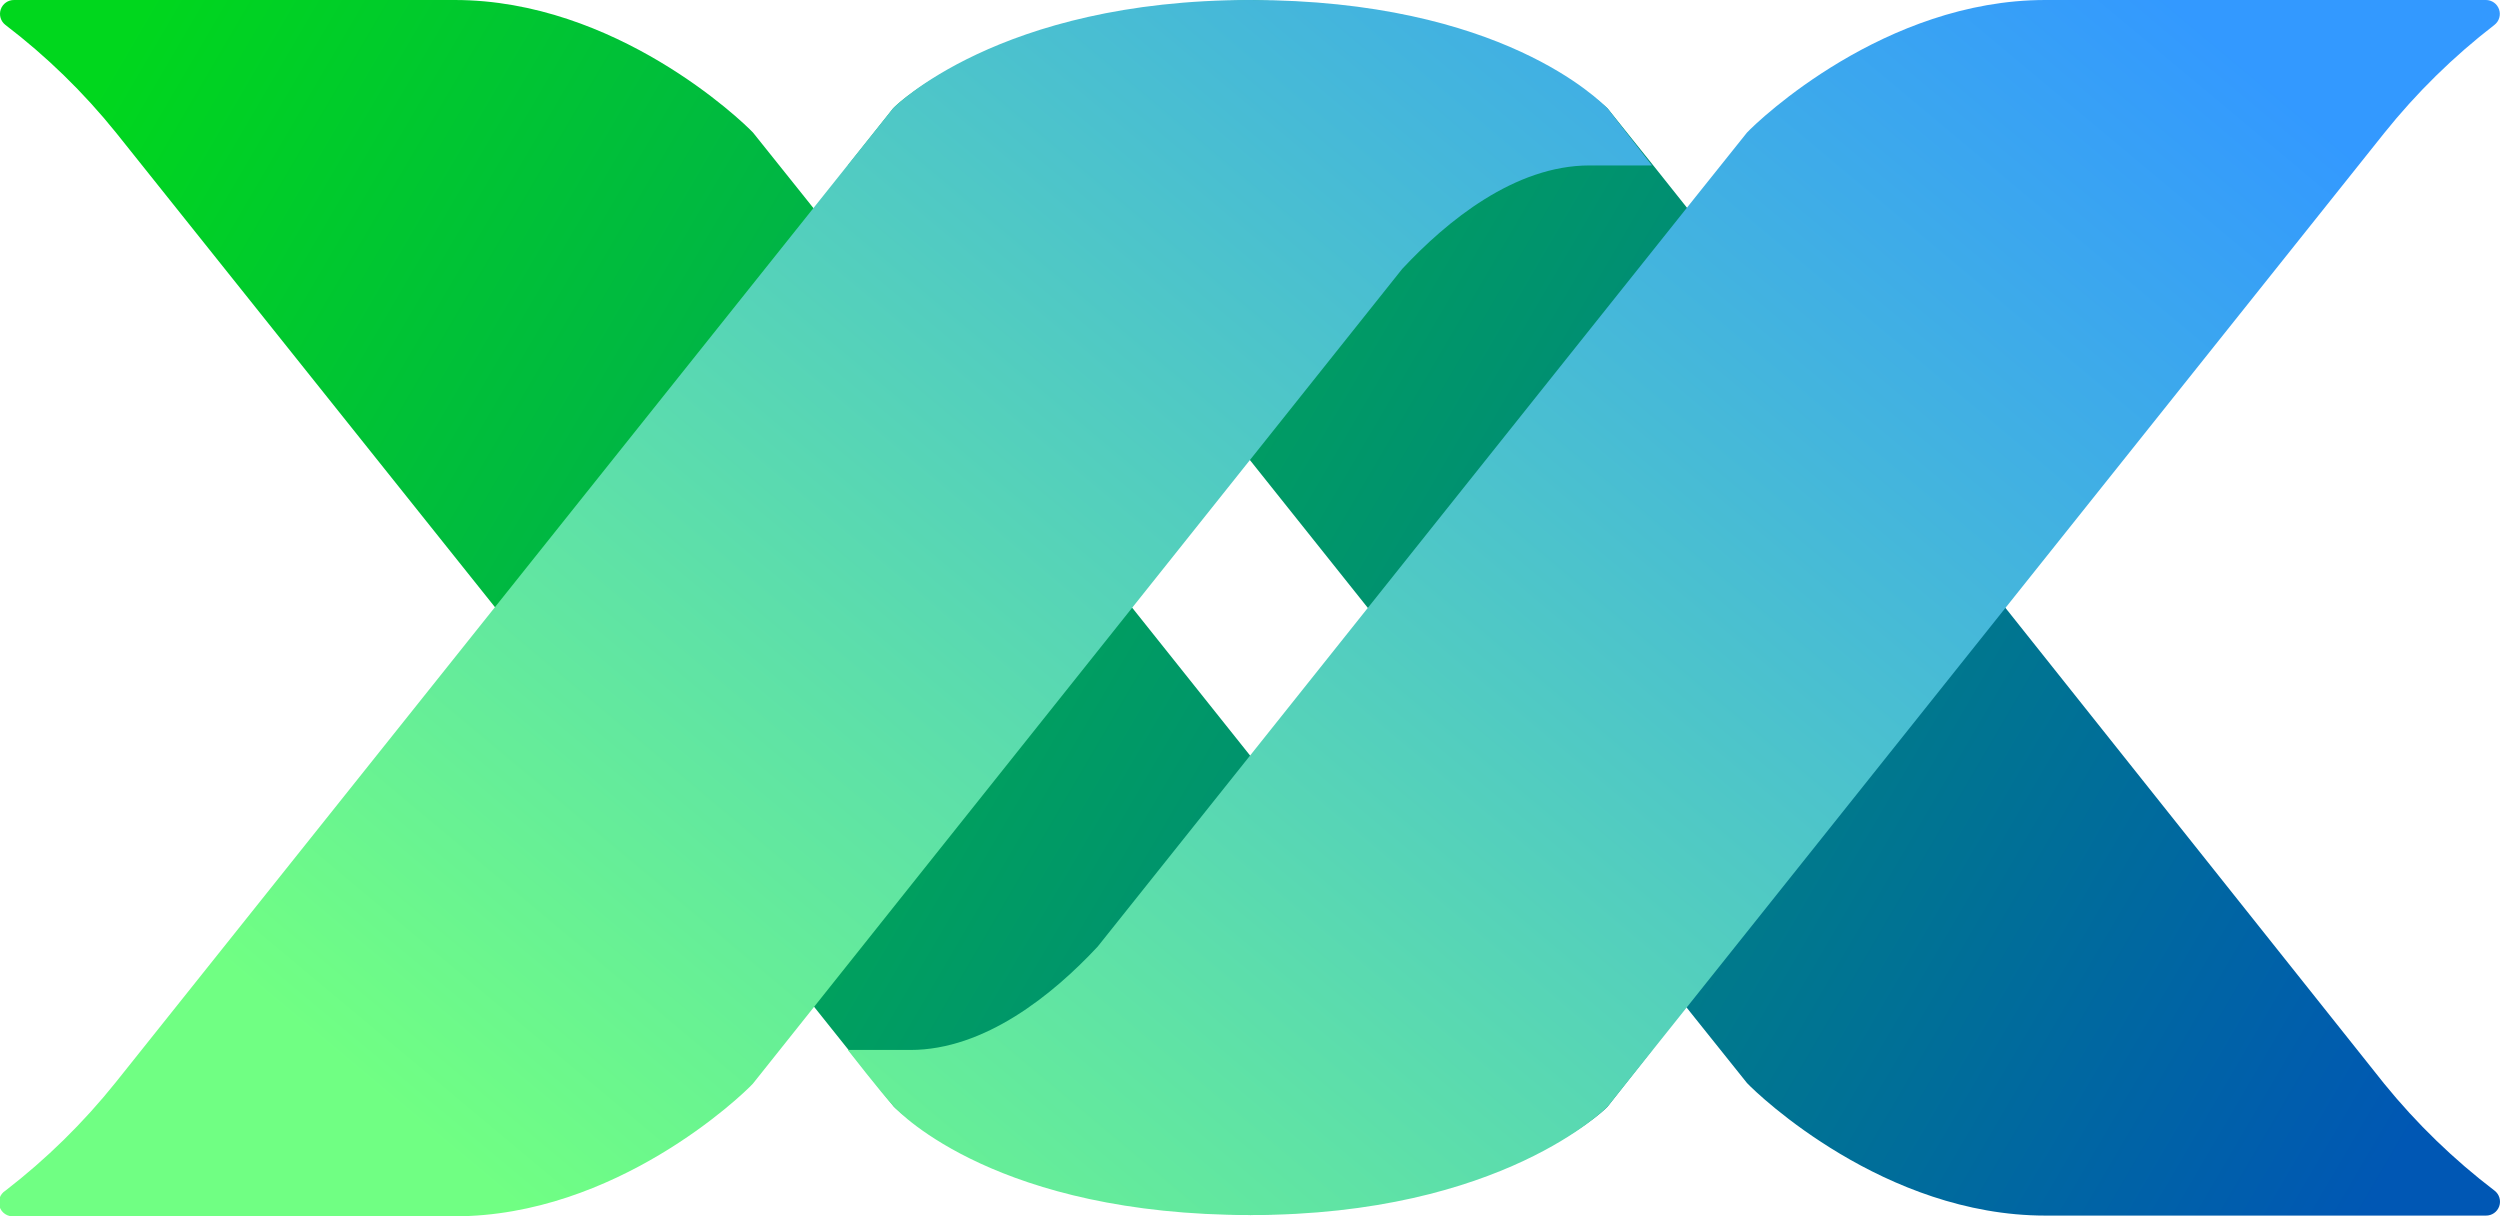
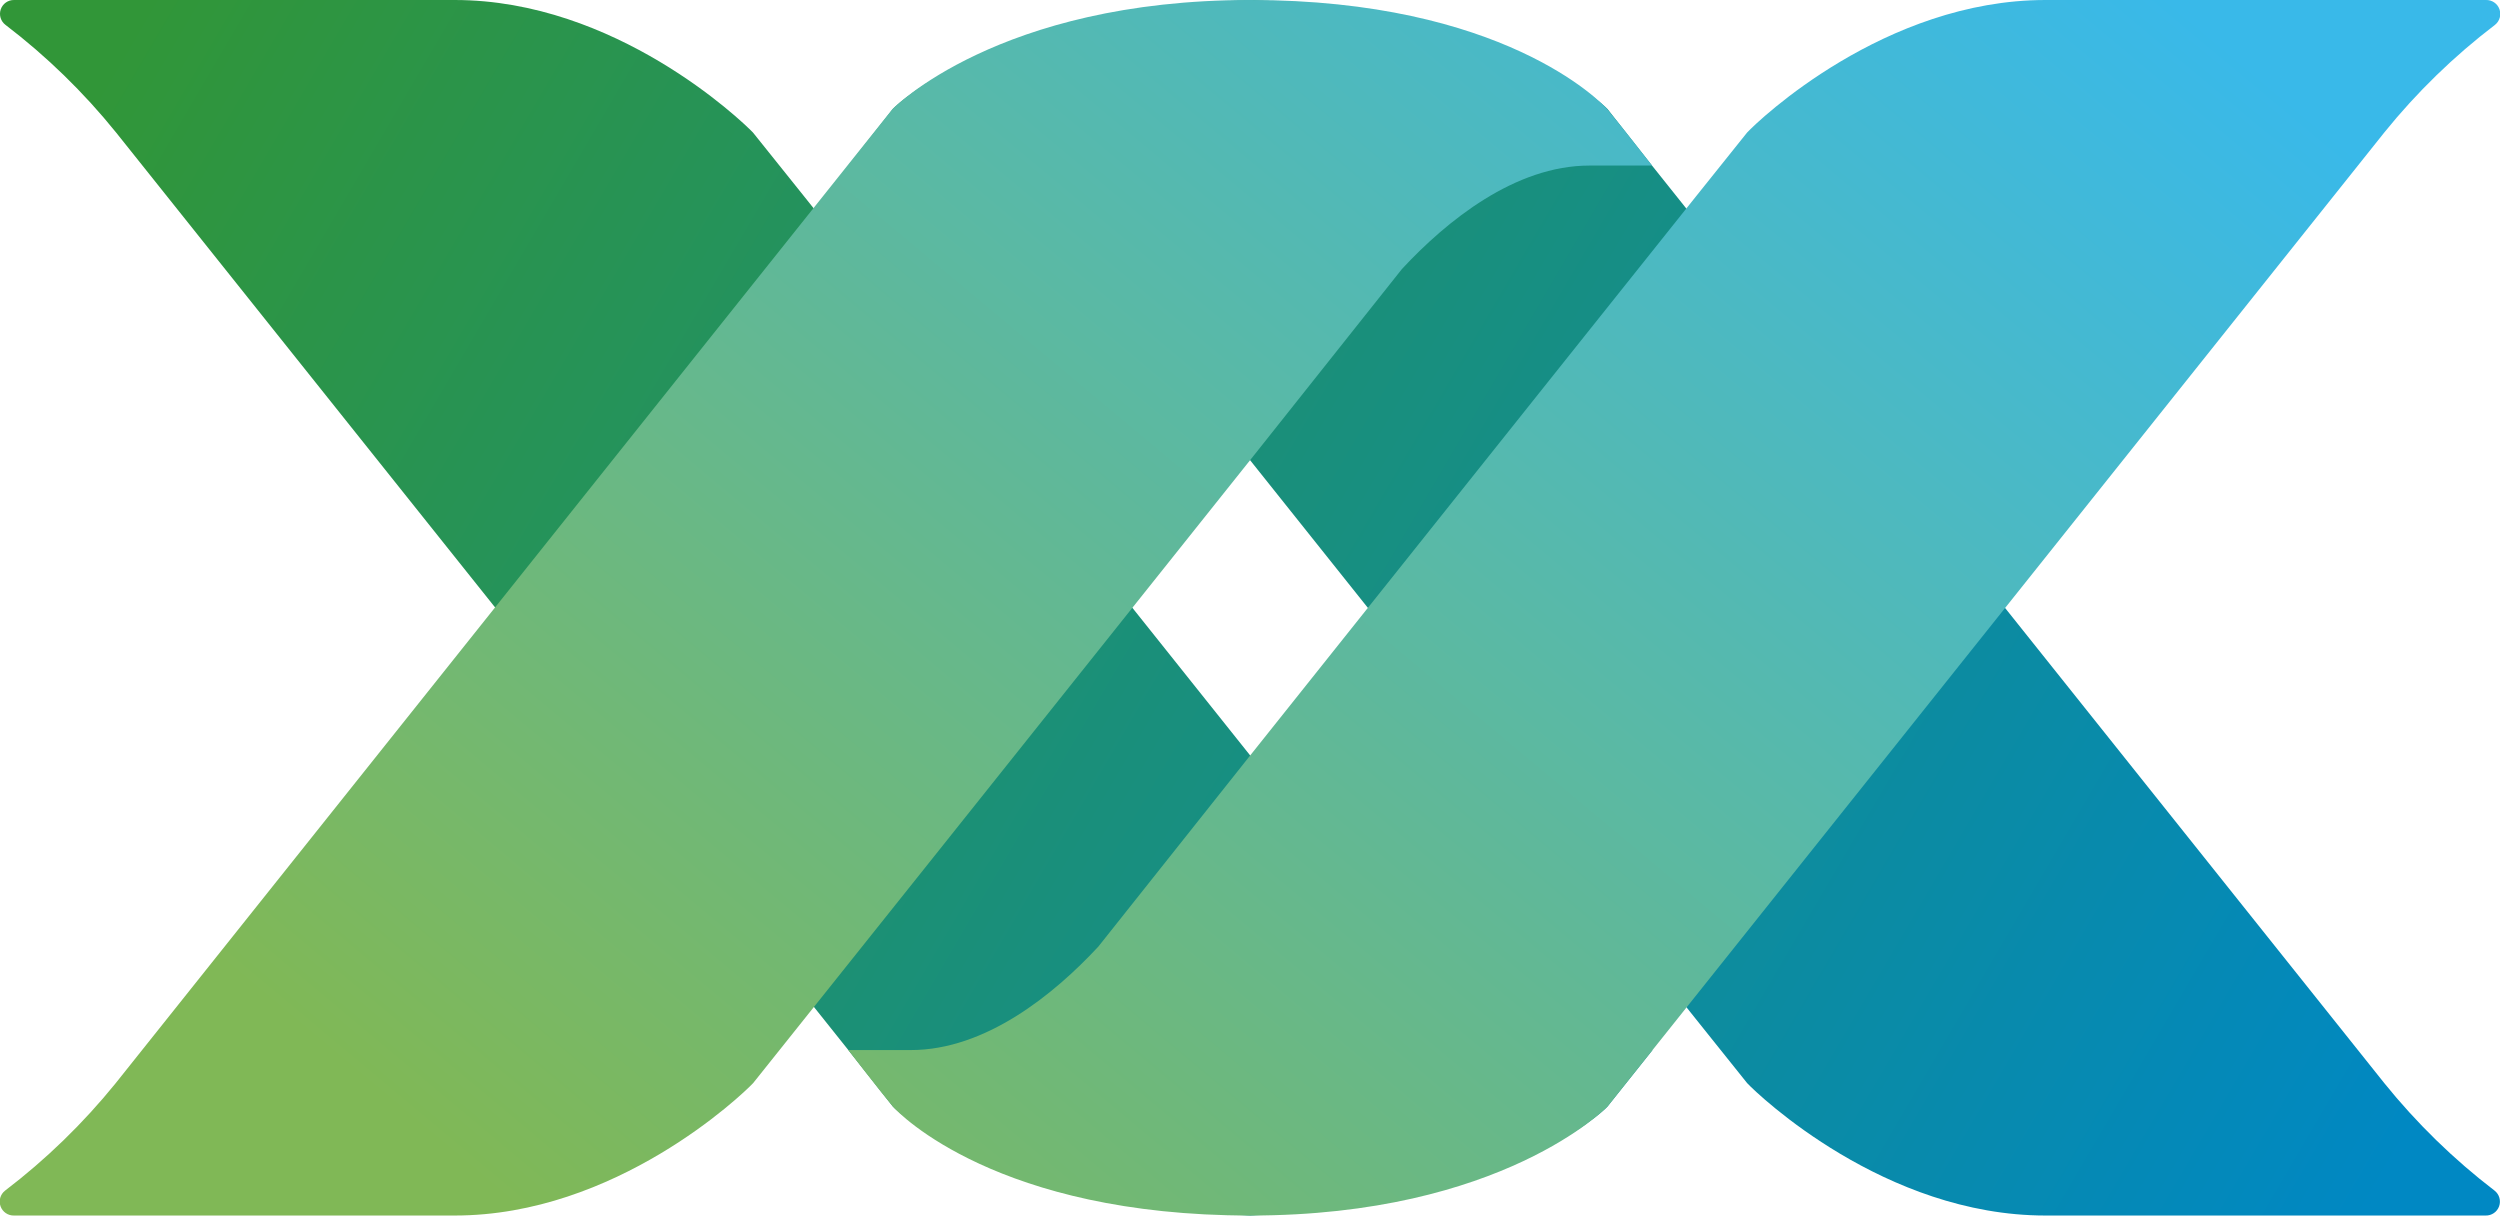
- <svg xmlns="http://www.w3.org/2000/svg" xmlns:xlink="http://www.w3.org/1999/xlink" viewBox="0 0 138.41 67.3">
+ <svg xmlns="http://www.w3.org/2000/svg" xmlns:xlink="http://www.w3.org/1999/xlink" viewBox="0 0 279.96 136.12">
  <defs>
    <style>.cls-1{fill:url(#linear-gradient);}.cls-2{fill:url(#linear-gradient-2);}.cls-3{fill:url(#linear-gradient-3);}.cls-4{fill:url(#linear-gradient-4);}</style>
-     <linearGradient id="linear-gradient" x1="15.27" y1="-12.12" x2="136.09" y2="58.59" gradientUnits="userSpaceOnUse">
-       <stop offset="0" stop-color="#00d71d" />
-       <stop offset="1" stop-color="#0057b4" />
+     <linearGradient id="linear-gradient" x1="30.89" y1="-24.52" x2="275.28" y2="118.51" gradientUnits="userSpaceOnUse">
+       <stop offset="0" stop-color="#319638" />
+       <stop offset="1" stop-color="#0088c3" />
    </linearGradient>
-     <linearGradient id="linear-gradient-2" x1="2.89" y1="9.04" x2="123.71" y2="79.75" xlink:href="#linear-gradient" />
-     <linearGradient id="linear-gradient-3" x1="48.15" y1="83.4" x2="118.86" y2="-1.23" gradientUnits="userSpaceOnUse">
-       <stop offset="0" stop-color="#70ff83" />
-       <stop offset="1" stop-color="#39f" />
+     <linearGradient id="linear-gradient-2" x1="5.84" y1="18.28" x2="250.23" y2="161.32" xlink:href="#linear-gradient" />
+     <linearGradient id="linear-gradient-3" x1="97.4" y1="168.7" x2="240.43" y2="-2.49" gradientUnits="userSpaceOnUse">
+       <stop offset="0" stop-color="#80b856" />
+       <stop offset="1" stop-color="#39b9e9" />
    </linearGradient>
-     <linearGradient id="linear-gradient-4" x1="23.98" y1="63.21" x2="94.69" y2="-21.42" xlink:href="#linear-gradient-3" />
+     <linearGradient id="linear-gradient-4" x1="48.51" y1="127.86" x2="191.54" y2="-43.33" xlink:href="#linear-gradient-3" />
  </defs>
  <g id="Layer_2" data-name="Layer 2">
    <g id="Layer_1-2" data-name="Layer 1">
-       <path class="cls-1" d="M138.11,65.92a.77.77,0,0,1-.48,1.38H113.24c-8.9,0-15.88-6.66-16.52-7.34-.08-.08-16.92-21.2-27.52-34.49L60.77,14.89c-2.49-2.66-6.25-5.73-10.38-5.73H46.94L49.45,6c.35-.39,5.82-5.49,19.76-6C83.13.54,88.61,5.64,89,6l2.51,3.13L132,60A35.93,35.93,0,0,0,138.11,65.92Z" />
-       <path class="cls-2" d="M.3,1.38A.77.77,0,0,1,.78,0H25.17c8.9,0,15.88,6.66,16.52,7.34.08.08,16.92,21.2,27.52,34.49,4.88,6.11,8.43,10.58,8.43,10.58,2.49,2.66,6.25,5.72,10.38,5.72h3.45L89,61.27c-.35.38-5.82,5.49-19.76,6-13.92-.54-19.4-5.65-19.75-6l-2.51-3.14L6.42,7.34A35.54,35.54,0,0,0,.3,1.38Z" />
-       <path class="cls-3" d="M46.94,58.13H50.4c4.12,0,7.89-3.06,10.37-5.72l8.44-10.58C79.81,28.54,96.64,7.42,96.72,7.34,97.36,6.66,104.34,0,113.24,0h24.39a.77.77,0,0,1,.47,1.38,35.9,35.9,0,0,0-6.11,6L89,61.27h0s-5.81,6-19.76,6-19.41-5.63-19.75-6C48.79,60.51,46.94,58.13,46.94,58.13Z" />
-       <path class="cls-4" d="M91.46,9.16H88c-4.13,0-7.89,3.07-10.37,5.73L69.2,25.47C58.6,38.76,41.77,59.88,41.68,60c-.63.68-7.61,7.34-16.52,7.34H.77A.77.77,0,0,1,.3,65.92a35.93,35.93,0,0,0,6.11-6L49.44,6h0s5.82-6,19.77-6S88.61,5.63,89,6C89.61,6.79,91.46,9.16,91.46,9.16Z" />
+       <path class="cls-1" d="M279.35,133.33a1.56,1.56,0,0,1-1,2.79H229.06c-18,0-32.13-13.47-33.41-14.83-.18-.18-34.23-42.89-55.67-69.77l-17.07-21.4c-5-5.38-12.63-11.58-21-11.58H95L100,12.19c.72-.78,11.78-11.1,40-12.19C168.16,1.09,179.23,11.41,180,12.19L185,18.54l82,102.75A72.5,72.5,0,0,0,279.35,133.33Z" />
+       <path class="cls-2" d="M.62,2.79A1.55,1.55,0,0,1,1.57,0H50.91C68.92,0,83,13.47,84.32,14.84,84.5,15,118.54,57.72,140,84.6L157.05,106c5,5.39,12.64,11.59,21,11.59h7L180,123.93c-.72.78-11.79,11.1-40,12.19C111.81,135,100.74,124.71,100,123.93L95,117.59,13,14.84A72.23,72.23,0,0,0,.62,2.79Z" />
+       <path class="cls-3" d="M95,117.59h7c8.34,0,16-6.2,21-11.59L140,84.6C161.43,57.72,195.48,15,195.65,14.84,196.93,13.47,211.05,0,229.07,0h49.32a1.56,1.56,0,0,1,1,2.79A72.23,72.23,0,0,0,267,14.84L180,123.93h0s-11.76,12.19-40,12.19S100.71,124.74,100,123.93C98.7,122.39,95,117.59,95,117.59Z" />
+       <path class="cls-4" d="M185,18.54h-7c-8.35,0-16,6.2-21,11.58L140,51.52c-21.44,26.88-55.49,69.59-55.66,69.77-1.28,1.36-15.4,14.83-33.42,14.83H1.57a1.56,1.56,0,0,1-1-2.79,72.5,72.5,0,0,0,12.36-12l87-109.1h0S111.77,0,140,0s39.25,11.39,39.95,12.19C181.26,13.73,185,18.54,185,18.54Z" />
    </g>
  </g>
</svg>
